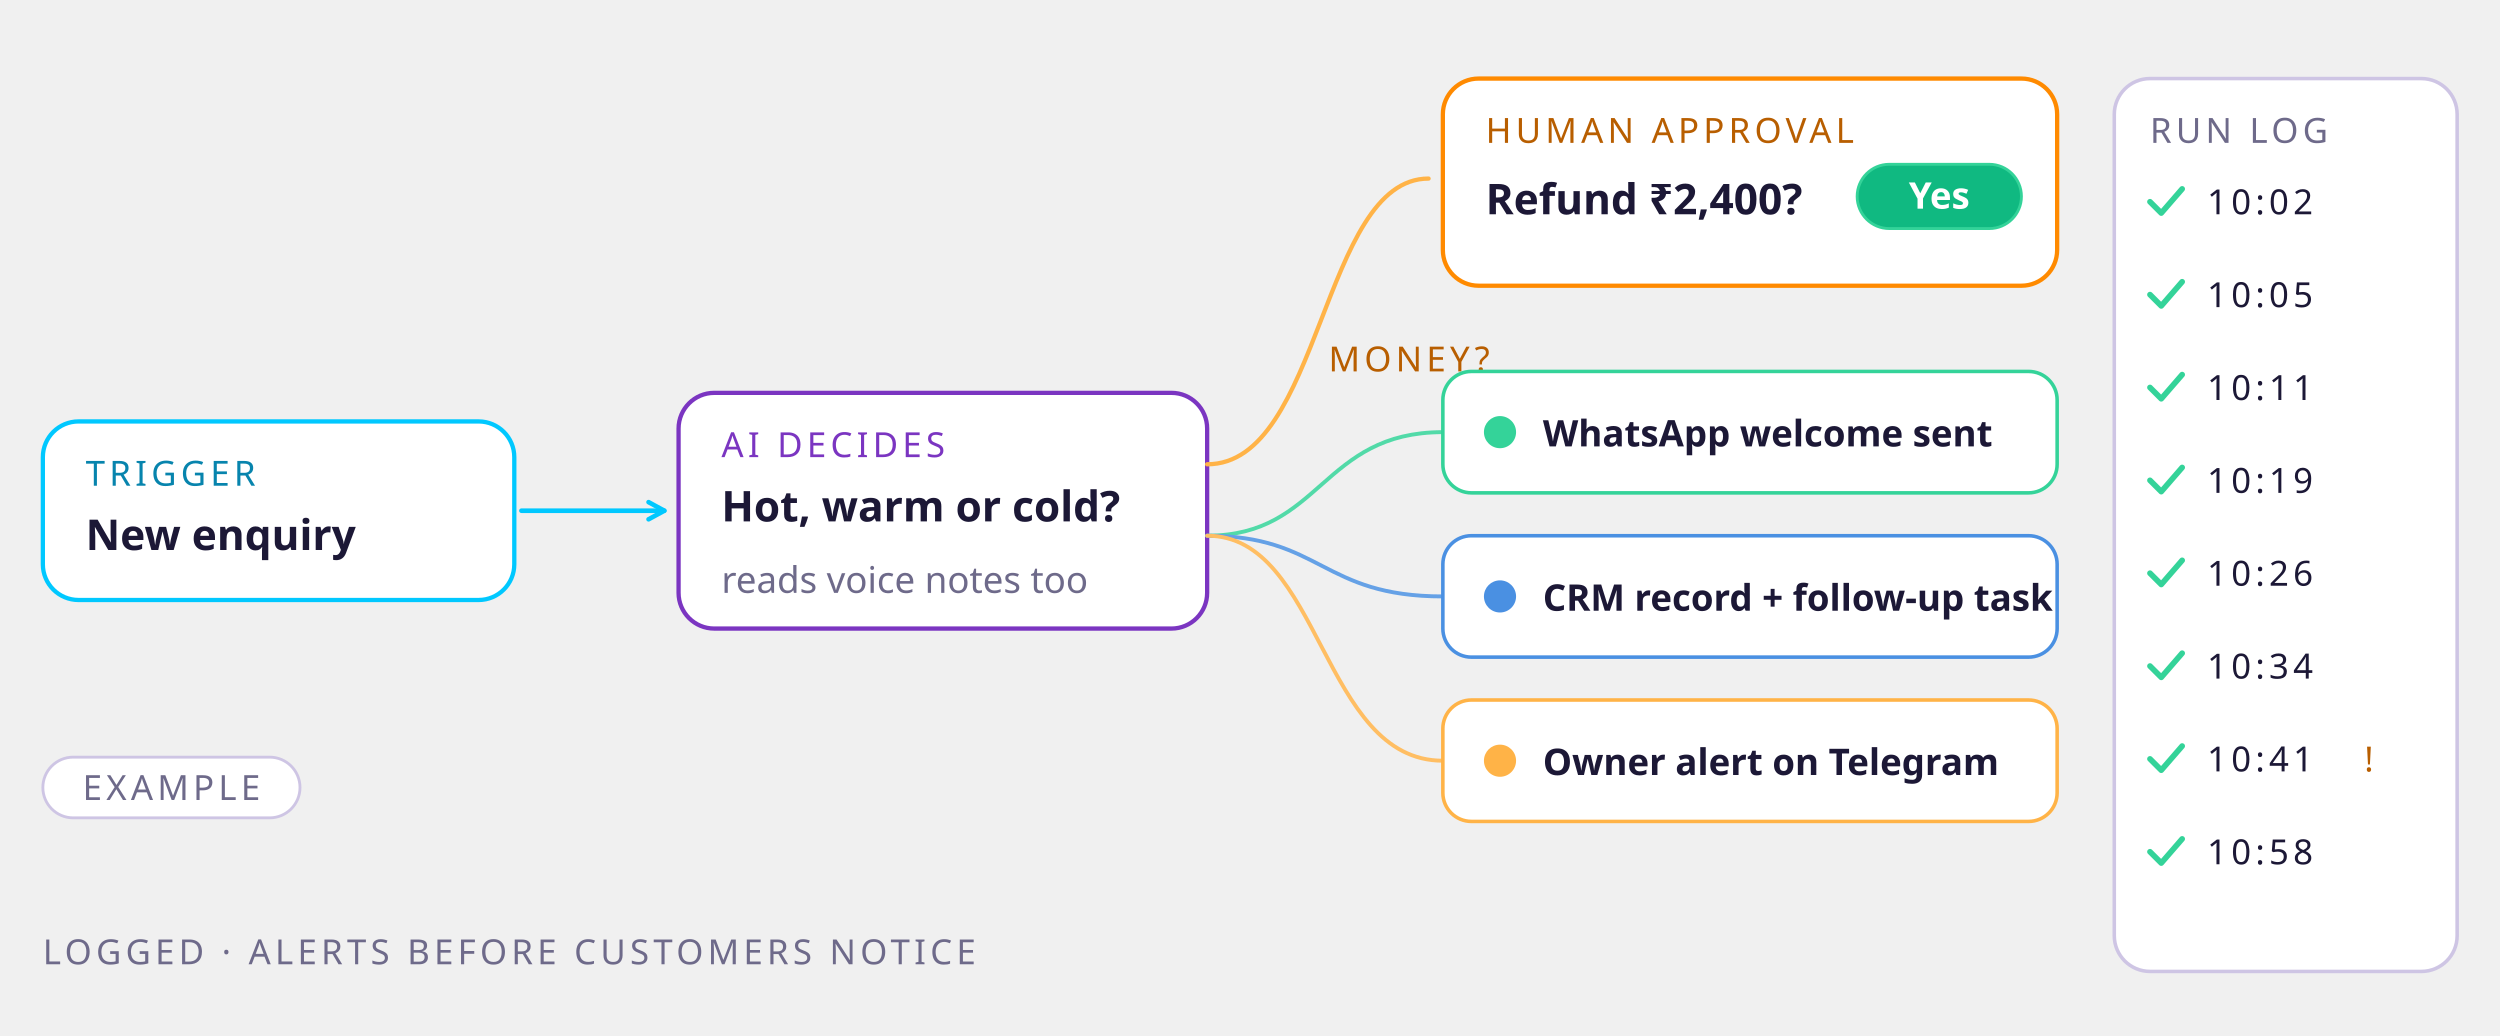
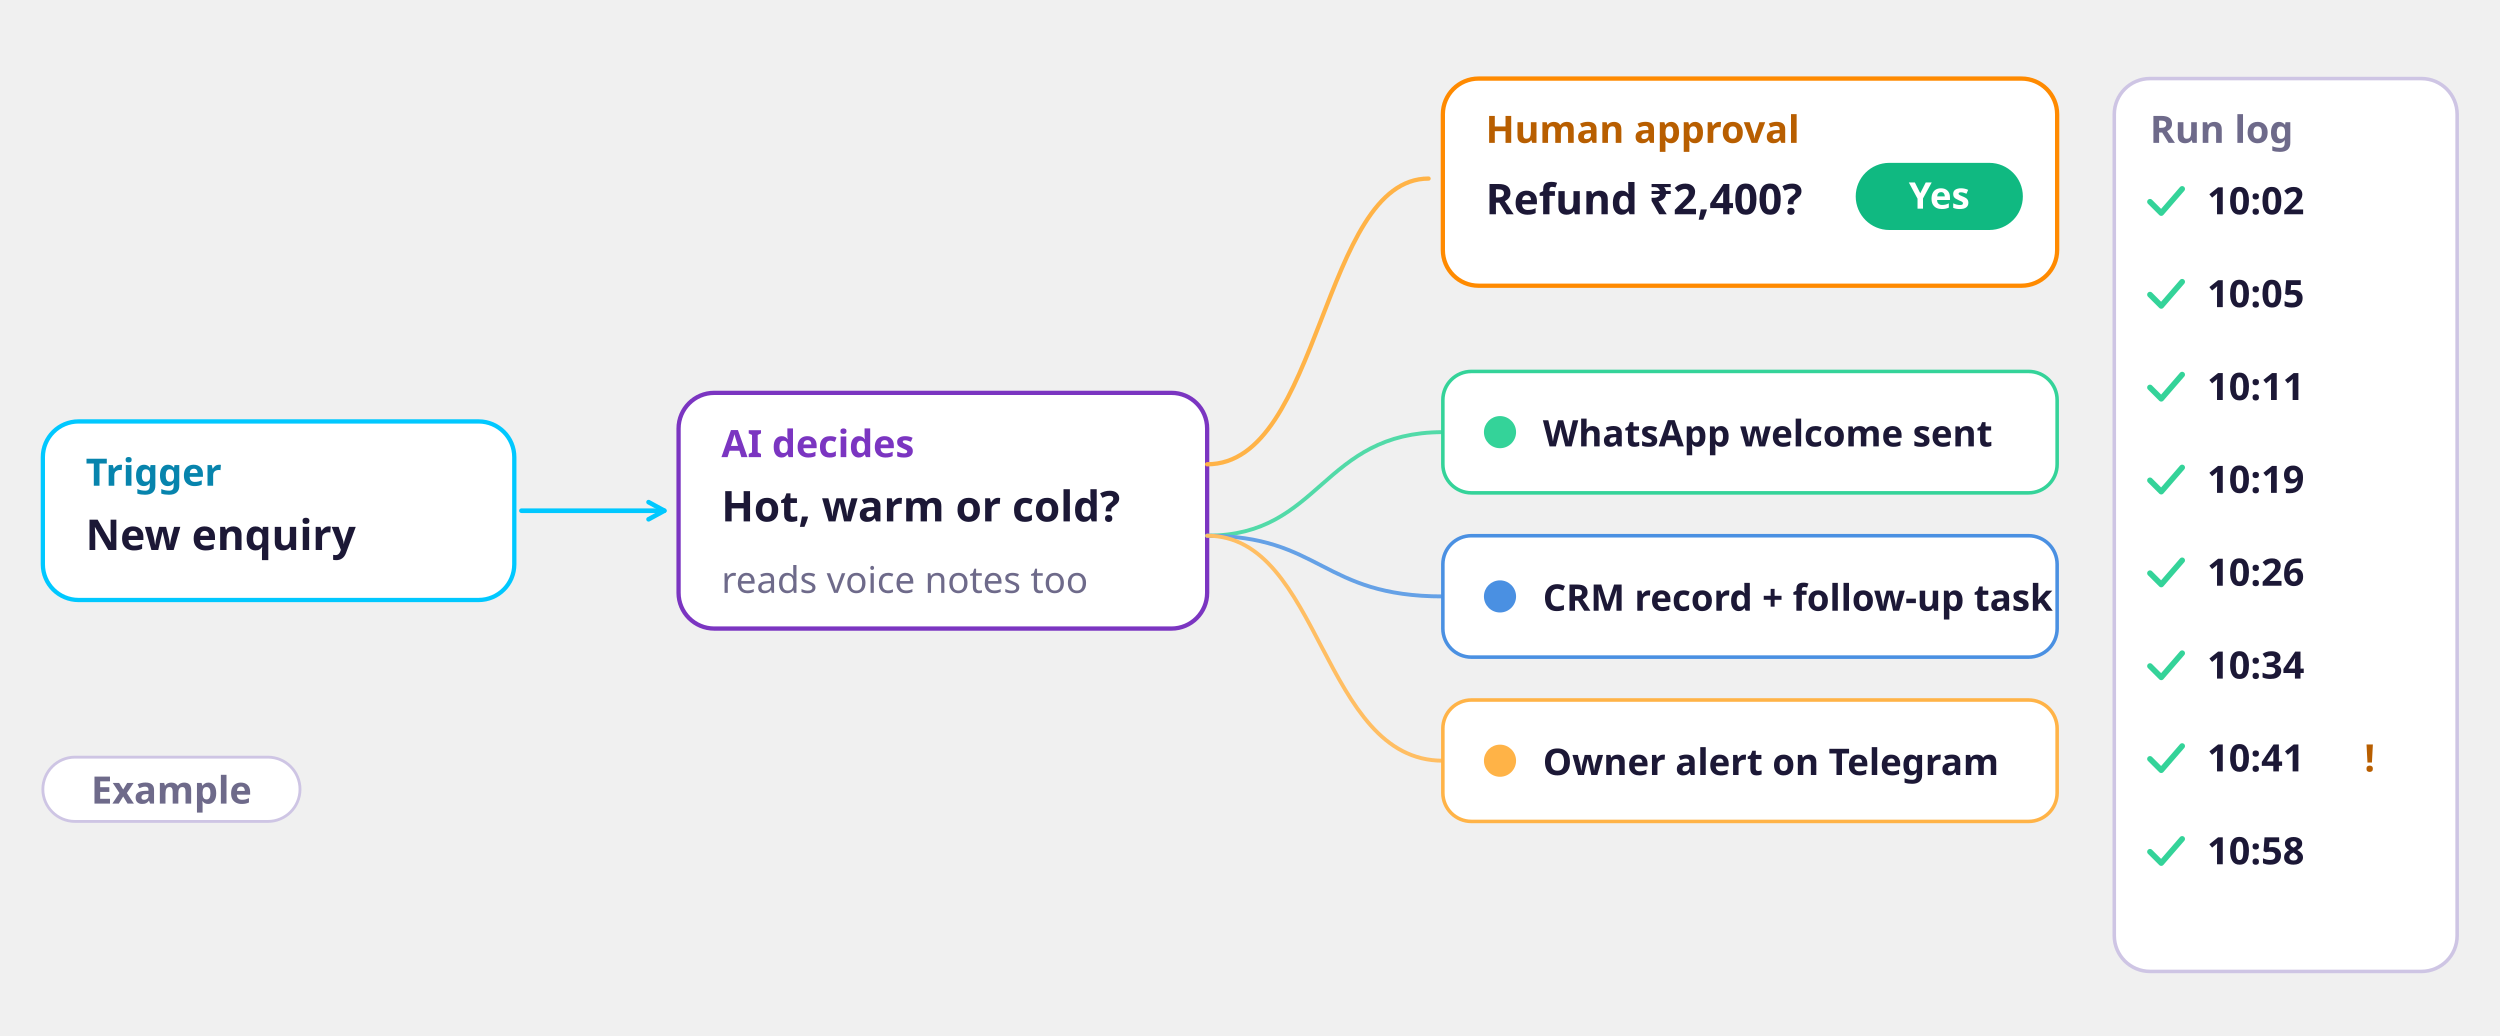
<svg xmlns="http://www.w3.org/2000/svg" viewBox="0 0 700 290" role="img" fill="none">
  <defs />
  <rect x="12" y="118" width="132" height="50" rx="10" fill="#FFFFFF" stroke="#00C8FF" stroke-width="1.2" />
-   <text x="24" y="136" font-family="JetBrains Mono" font-size="9.72" font-weight="500" fill="#0784AD" text-anchor="start" letter-spacing="1.2">TRIGGER</text>
+   <text x="24" y="136" font-family="DM Sans" font-size="10.58" font-weight="600" fill="#0784AD" text-anchor="start">Trigger</text>
  <text x="24" y="154" font-family="Oxanium, DM Sans" font-size="11.88" font-weight="700" fill="#1C1836" text-anchor="start">New enquiry</text>
  <line x1="146" y1="143" x2="186" y2="143" stroke="#00C8FF" stroke-width="1.3" stroke-linecap="round" />
  <path d="M181.6 145.4 L186 143 L181.6 140.6" stroke="#00C8FF" stroke-width="1.3" fill="none" stroke-linecap="round" stroke-linejoin="round" />
  <rect x="190" y="110" width="148" height="66" rx="10" fill="#FFFFFF" stroke="#7B35C1" stroke-width="1.2" />
-   <text x="202" y="128" font-family="JetBrains Mono" font-size="9.72" font-weight="500" fill="#7B35C1" text-anchor="start" letter-spacing="1.2">AI DECIDES</text>
+   <text x="202" y="128" font-family="DM Sans" font-size="10.58" font-weight="600" fill="#7B35C1" text-anchor="start">AI decides</text>
  <text x="202" y="146" font-family="Oxanium, DM Sans" font-size="11.88" font-weight="700" fill="#1C1836" text-anchor="start">Hot, warm or cold?</text>
  <text x="202" y="166" font-family="DM Sans" font-size="10.26" font-weight="400" fill="#6E6A8A" text-anchor="start">reads voice notes too</text>
  <path d="M338 130 C 370 130, 370 50, 400 50" stroke="#FFB347" stroke-width="1.2" fill="none" stroke-linecap="round" stroke-linejoin="round" />
-   <text x="372" y="104" font-family="JetBrains Mono" font-size="9.72" font-weight="500" fill="#B85E00" text-anchor="start" letter-spacing="1.2">MONEY?</text>
  <rect x="404" y="22" width="172" height="58" rx="10" fill="#FFFFFF" stroke="#FF8A00" stroke-width="1.2" />
-   <text x="416" y="40" font-family="JetBrains Mono" font-size="9.72" font-weight="500" fill="#B85E00" text-anchor="start" letter-spacing="1.2">HUMAN APPROVAL</text>
+   <text x="416" y="40" font-family="DM Sans" font-size="10.58" font-weight="600" fill="#B85E00" text-anchor="start">Human approval</text>
  <text x="416" y="60" font-family="Oxanium, DM Sans" font-size="11.88" font-weight="700" fill="#1C1836" text-anchor="start">Refund ₹2,400?</text>
-   <rect x="520" y="46" width="46" height="18" rx="9.0" fill="#10B981" stroke="#34D399" stroke-width="0.8" />
+   <rect x="520" y="46" width="46" height="18" rx="9.0" fill="#10B981" stroke="#10B981" stroke-width="0.8" />
  <text x="543.0" y="58.42" font-family="Oxanium, DM Sans" font-size="10.26" font-weight="700" fill="#FFFFFF" text-anchor="middle">Yes</text>
  <path d="M338 150 C 370 150, 370 121, 404 121" stroke="#52DAA8" stroke-width="1.1" fill="none" stroke-linecap="round" stroke-linejoin="round" />
  <rect x="404" y="104" width="172" height="34" rx="8" fill="#FFFFFF" stroke="#34D399" stroke-width="1" />
  <circle cx="420" cy="121" r="4.5" fill="#34D399" />
  <text x="432" y="125" font-family="DM Sans" font-size="10.26" font-weight="600" fill="#1C1836" text-anchor="start">WhatsApp welcome sent</text>
  <path d="M338 150 C 370 150, 370 167, 404 167" stroke="#65A1E6" stroke-width="1.1" fill="none" stroke-linecap="round" stroke-linejoin="round" />
  <rect x="404" y="150" width="172" height="34" rx="8" fill="#FFFFFF" stroke="#4A90E2" stroke-width="1" />
  <circle cx="420" cy="167" r="4.5" fill="#4A90E2" />
  <text x="432" y="171" font-family="DM Sans" font-size="10.26" font-weight="600" fill="#1C1836" text-anchor="start">CRM record + follow-up task</text>
  <path d="M338 150 C 370 150, 370 213, 404 213" stroke="#FFBE63" stroke-width="1.1" fill="none" stroke-linecap="round" stroke-linejoin="round" />
  <rect x="404" y="196" width="172" height="34" rx="8" fill="#FFFFFF" stroke="#FFB347" stroke-width="1" />
  <circle cx="420" cy="213" r="4.5" fill="#FFB347" />
  <text x="432" y="217" font-family="DM Sans" font-size="10.26" font-weight="600" fill="#1C1836" text-anchor="start">Owner alert on Telegram</text>
  <rect x="592" y="22" width="96" height="250" rx="10" fill="#FFFFFF" stroke="#CEC5E4" stroke-width="1" />
-   <text x="602" y="40" font-family="JetBrains Mono" font-size="9.72" font-weight="500" fill="#6E6A8A" text-anchor="start" letter-spacing="1.2">RUN LOG</text>
+   <text x="602" y="40" font-family="DM Sans" font-size="10.58" font-weight="600" fill="#6E6A8A" text-anchor="start">Run log</text>
  <path d="M602 56.5 l3.15 3.15 l5.85 -6.75" stroke="#34D399" stroke-width="1.6" fill="none" stroke-linecap="round" stroke-linejoin="round" />
-   <text x="618" y="60" font-family="JetBrains Mono" font-size="9.72" font-weight="500" fill="#1C1836" text-anchor="start" letter-spacing="1.2">10:02</text>
+   <text x="618" y="60" font-family="DM Sans" font-size="10.58" font-weight="600" fill="#1C1836" text-anchor="start">10:02</text>
  <path d="M602 82.5 l3.15 3.15 l5.85 -6.75" stroke="#34D399" stroke-width="1.6" fill="none" stroke-linecap="round" stroke-linejoin="round" />
-   <text x="618" y="86" font-family="JetBrains Mono" font-size="9.72" font-weight="500" fill="#1C1836" text-anchor="start" letter-spacing="1.2">10:05</text>
+   <text x="618" y="86" font-family="DM Sans" font-size="10.58" font-weight="600" fill="#1C1836" text-anchor="start">10:05</text>
  <path d="M602 108.5 l3.15 3.15 l5.85 -6.75" stroke="#34D399" stroke-width="1.6" fill="none" stroke-linecap="round" stroke-linejoin="round" />
-   <text x="618" y="112" font-family="JetBrains Mono" font-size="9.72" font-weight="500" fill="#1C1836" text-anchor="start" letter-spacing="1.2">10:11</text>
+   <text x="618" y="112" font-family="DM Sans" font-size="10.58" font-weight="600" fill="#1C1836" text-anchor="start">10:11</text>
  <path d="M602 134.5 l3.15 3.15 l5.85 -6.75" stroke="#34D399" stroke-width="1.6" fill="none" stroke-linecap="round" stroke-linejoin="round" />
-   <text x="618" y="138" font-family="JetBrains Mono" font-size="9.72" font-weight="500" fill="#1C1836" text-anchor="start" letter-spacing="1.2">10:19</text>
+   <text x="618" y="138" font-family="DM Sans" font-size="10.58" font-weight="600" fill="#1C1836" text-anchor="start">10:19</text>
  <path d="M602 160.5 l3.15 3.15 l5.85 -6.75" stroke="#34D399" stroke-width="1.6" fill="none" stroke-linecap="round" stroke-linejoin="round" />
-   <text x="618" y="164" font-family="JetBrains Mono" font-size="9.72" font-weight="500" fill="#1C1836" text-anchor="start" letter-spacing="1.2">10:26</text>
+   <text x="618" y="164" font-family="DM Sans" font-size="10.58" font-weight="600" fill="#1C1836" text-anchor="start">10:26</text>
  <path d="M602 186.5 l3.15 3.15 l5.85 -6.75" stroke="#34D399" stroke-width="1.6" fill="none" stroke-linecap="round" stroke-linejoin="round" />
-   <text x="618" y="190" font-family="JetBrains Mono" font-size="9.72" font-weight="500" fill="#1C1836" text-anchor="start" letter-spacing="1.2">10:34</text>
+   <text x="618" y="190" font-family="DM Sans" font-size="10.58" font-weight="600" fill="#1C1836" text-anchor="start">10:34</text>
  <path d="M602 212.5 l3.15 3.15 l5.85 -6.75" stroke="#34D399" stroke-width="1.6" fill="none" stroke-linecap="round" stroke-linejoin="round" />
-   <text x="618" y="216" font-family="JetBrains Mono" font-size="9.72" font-weight="500" fill="#1C1836" text-anchor="start" letter-spacing="1.2">10:41</text>
-   <text x="662" y="216" font-family="JetBrains Mono" font-size="9.72" font-weight="500" fill="#B85E00" text-anchor="start" letter-spacing="1.2">!</text>
+   <text x="618" y="216" font-family="DM Sans" font-size="10.58" font-weight="600" fill="#1C1836" text-anchor="start">10:41</text>
+   <text x="662" y="216" font-family="DM Sans" font-size="10.58" font-weight="600" fill="#B85E00" text-anchor="start">!</text>
  <path d="M602 238.5 l3.15 3.15 l5.85 -6.75" stroke="#34D399" stroke-width="1.6" fill="none" stroke-linecap="round" stroke-linejoin="round" />
-   <text x="618" y="242" font-family="JetBrains Mono" font-size="9.72" font-weight="500" fill="#1C1836" text-anchor="start" letter-spacing="1.2">10:58</text>
-   <text x="12" y="270" font-family="JetBrains Mono" font-size="9.72" font-weight="500" fill="#6E6A8A" text-anchor="start" letter-spacing="1.2">LOGGED · ALERTS BEFORE CUSTOMERS NOTICE</text>
-   <rect x="12" y="212" width="72" height="17" rx="8.5" fill="#FFFFFF" stroke="#CEC5E4" stroke-width="0.8" />
-   <text x="48" y="224" font-family="JetBrains Mono" font-size="9.72" font-weight="500" fill="#6E6A8A" text-anchor="middle" letter-spacing="1.2">EXAMPLE</text>
+   <text x="618" y="242" font-family="DM Sans" font-size="10.58" font-weight="600" fill="#1C1836" text-anchor="start">10:58</text>
+   <rect x="12" y="212" width="72" height="18" rx="9" fill="#FFFFFF" stroke="#CEC5E4" stroke-width="0.8" />
+   <text x="48" y="225" font-family="DM Sans" font-size="10.58" font-weight="600" fill="#6E6A8A" text-anchor="middle">Example</text>
</svg>
